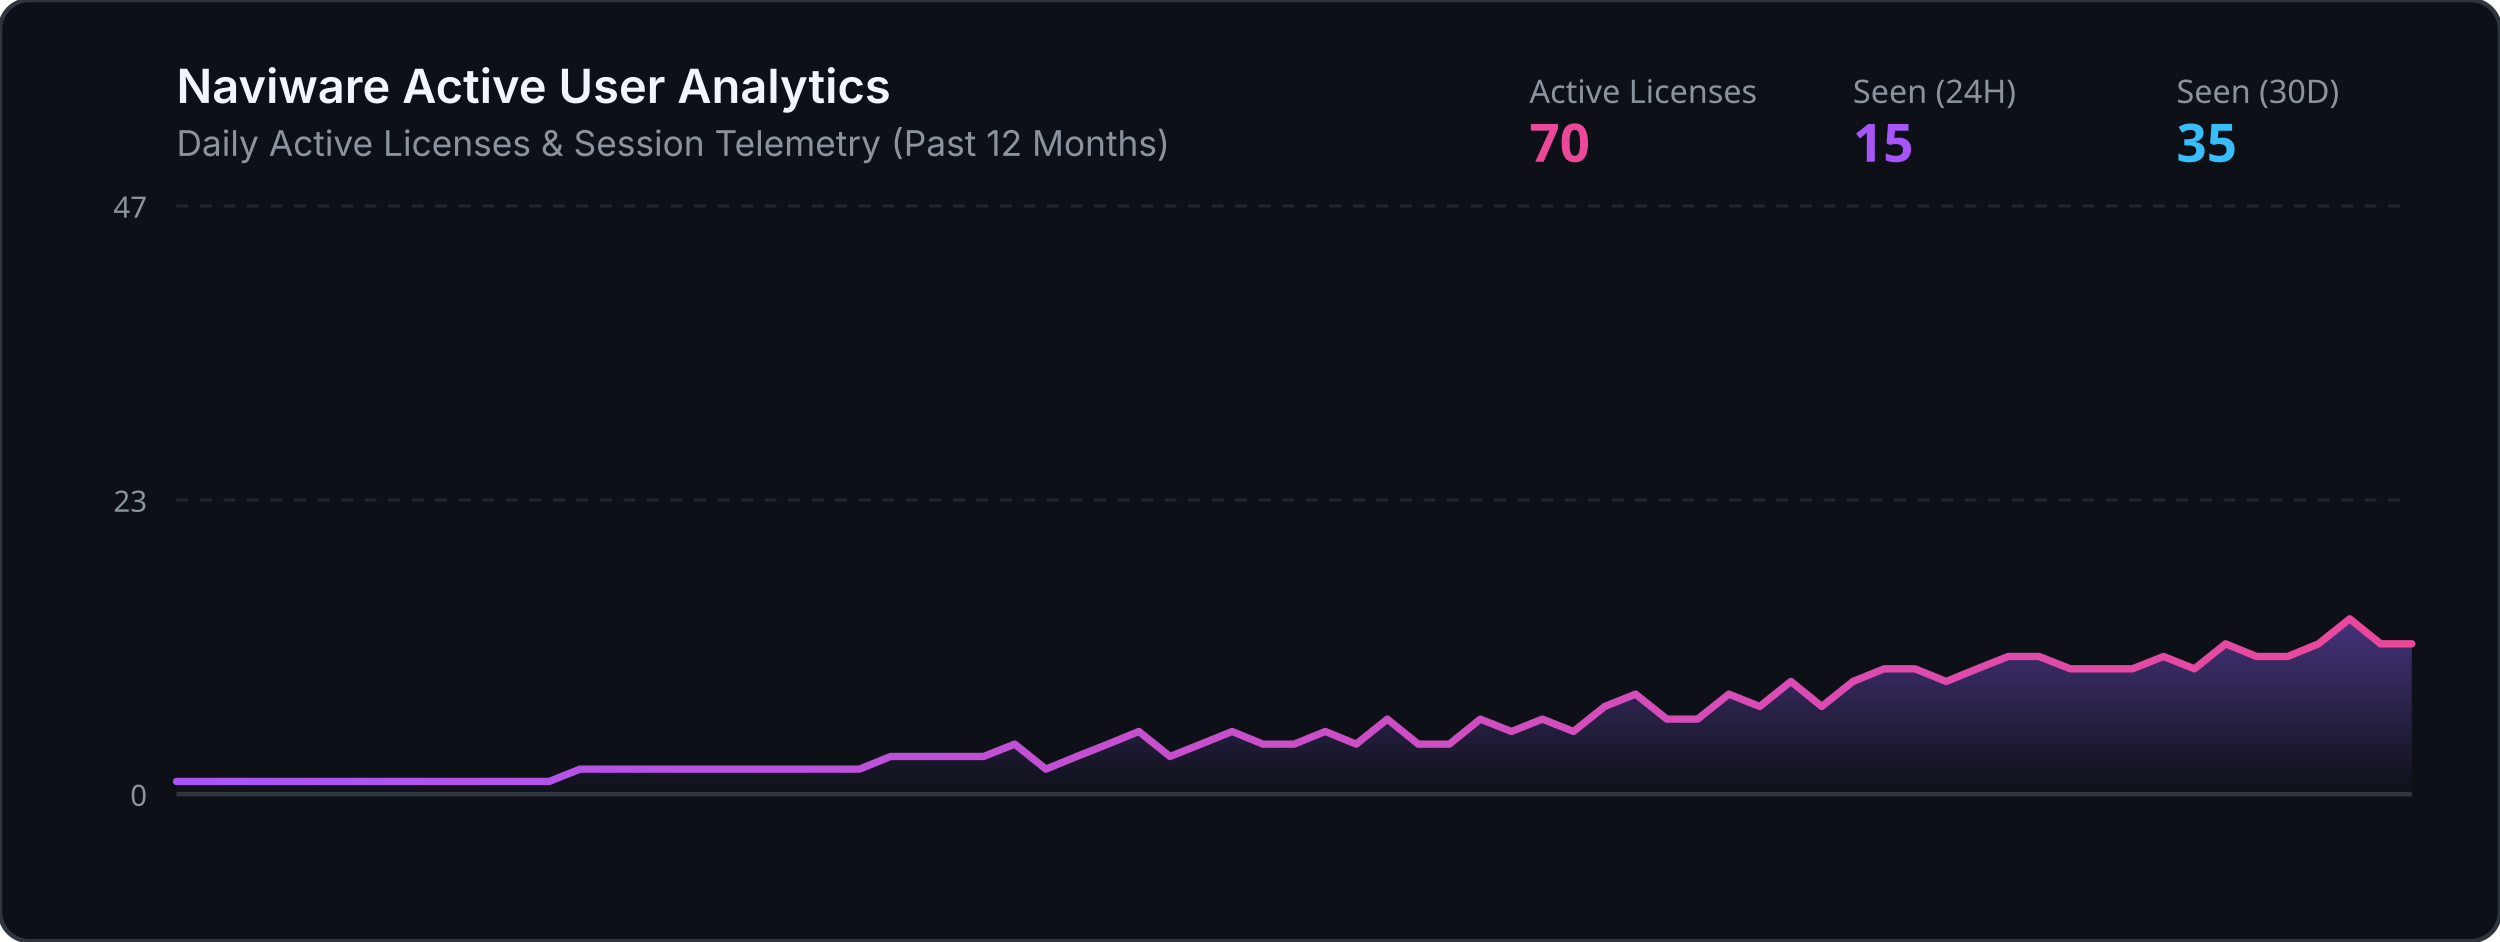
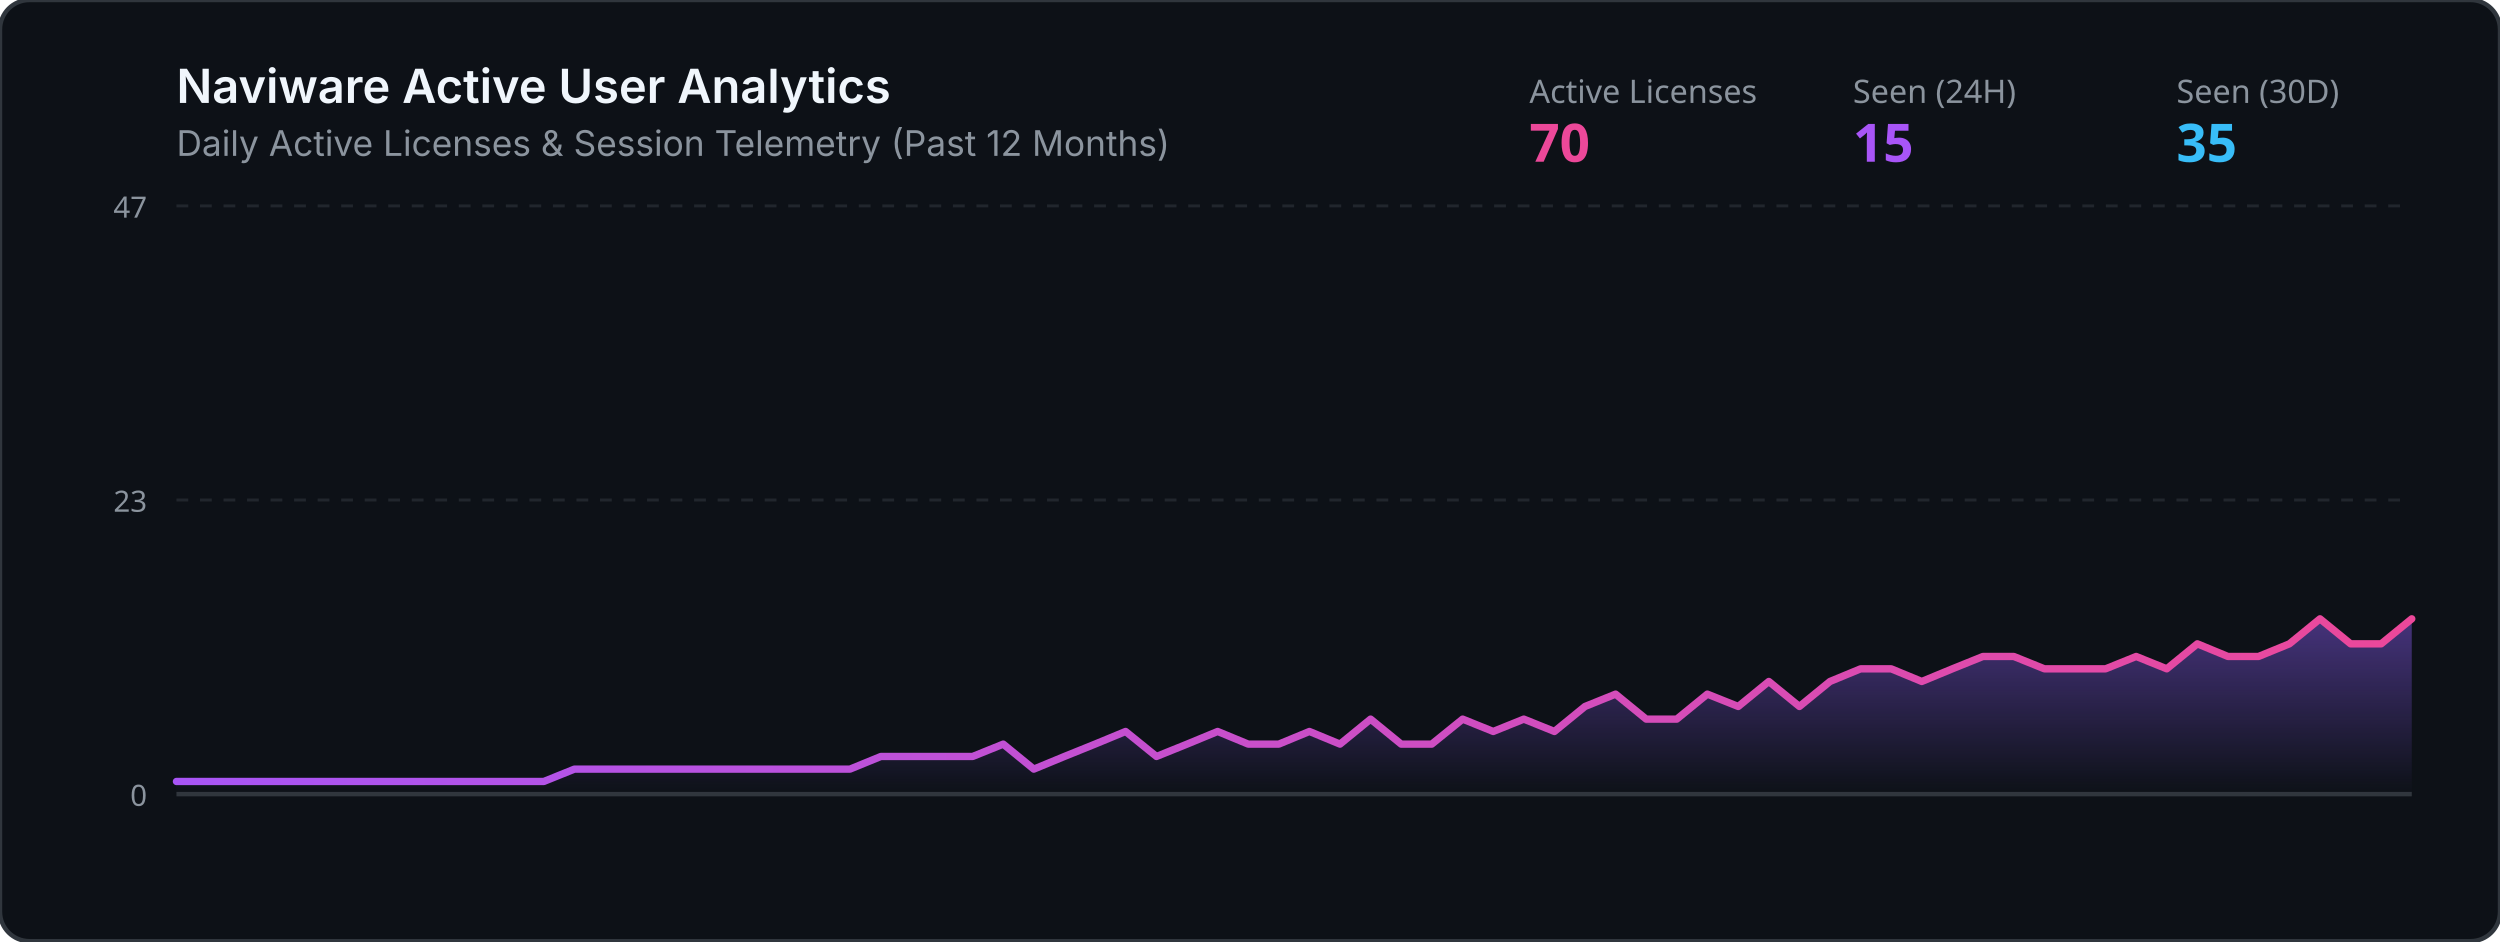
<svg xmlns="http://www.w3.org/2000/svg" viewBox="0 0 850 320" width="100%" height="320">
  <defs>
    <linearGradient id="grad" x1="0%" y1="0%" x2="0%" y2="100%">
      <stop offset="0%" stop-color="#8b5cf6" stop-opacity="0.45" />
      <stop offset="100%" stop-color="#8b5cf6" stop-opacity="0.0" />
    </linearGradient>
    <linearGradient id="lineGrad" x1="0%" y1="0%" x2="100%" y2="0%">
      <stop offset="0%" stop-color="#a855f7" />
      <stop offset="100%" stop-color="#ec4899" />
    </linearGradient>
  </defs>
  <rect width="850" height="320" rx="10" fill="#0d1117" stroke="#30363d" stroke-width="1.5" />
  <text x="60" y="35" fill="#f0f6fc" font-family="-apple-system,BlinkMacSystemFont,Segoe UI,sans-serif" font-size="16" font-weight="600">Naviware Active User Analytics</text>
  <text x="60" y="53" fill="#8b949e" font-family="-apple-system,BlinkMacSystemFont,Segoe UI,sans-serif" font-size="12">Daily Active Licenses &amp; Session Telemetry (Past 12 Months)</text>
  <text x="520" y="35" fill="#8b949e" font-family="sans-serif" font-size="11">Active Licenses</text>
  <text x="520" y="55" fill="#ec4899" font-family="sans-serif" font-size="18" font-weight="bold">70</text>
  <text x="630" y="35" fill="#8b949e" font-family="sans-serif" font-size="11">Seen (24H)</text>
  <text x="630" y="55" fill="#a855f7" font-family="sans-serif" font-size="18" font-weight="bold">15</text>
  <text x="740" y="35" fill="#8b949e" font-family="sans-serif" font-size="11">Seen (30D)</text>
  <text x="740" y="55" fill="#38bdf8" font-family="sans-serif" font-size="18" font-weight="bold">35</text>
  <line x1="60" y1="70" x2="820" y2="70" stroke="#21262d" stroke-width="1" stroke-dasharray="4" />
  <line x1="60" y1="170.0" x2="820" y2="170.0" stroke="#21262d" stroke-width="1" stroke-dasharray="4" />
  <line x1="60" y1="270" x2="820" y2="270" stroke="#30363d" stroke-width="1.5" />
  <text x="50" y="74" fill="#8b949e" font-family="sans-serif" font-size="10" text-anchor="end">47</text>
  <text x="50" y="174.0" fill="#8b949e" font-family="sans-serif" font-size="10" text-anchor="end">23</text>
  <text x="50" y="274" fill="#8b949e" font-family="sans-serif" font-size="10" text-anchor="end">0</text>
-   <polygon points="60,270 60.0,265.7 70.6,265.7 81.1,265.7 91.7,265.7 102.2,265.7 112.8,265.7 123.3,265.7 133.9,265.7 144.4,265.7 155.0,265.7 165.6,265.7 176.1,265.7 186.7,265.7 197.2,261.5 207.8,261.5 218.3,261.5 228.9,261.5 239.4,261.5 250.0,261.5 260.6,261.5 271.1,261.5 281.7,261.5 292.2,261.5 302.8,257.2 313.3,257.2 323.9,257.2 334.4,257.2 345.0,253.0 355.6,261.5 366.1,257.2 376.7,253.0 387.2,248.7 397.8,257.2 408.3,253.0 418.9,248.7 429.4,253.0 440.0,253.0 450.6,248.7 461.1,253.0 471.7,244.5 482.2,253.0 492.8,253.0 503.3,244.5 513.9,248.7 524.4,244.5 535.0,248.7 545.6,240.2 556.1,236.0 566.7,244.5 577.2,244.5 587.8,236.0 598.3,240.2 608.9,231.7 619.4,240.2 630.0,231.7 640.6,227.4 651.1,227.4 661.7,231.7 672.2,227.4 682.8,223.2 693.3,223.2 703.9,227.4 714.4,227.4 725.0,227.4 735.6,223.2 746.1,227.4 756.7,218.9 767.2,223.2 777.8,223.2 788.3,218.9 798.9,210.4 809.4,218.9 820.0,218.9 820,270" fill="url(#grad)" />
-   <polyline points="60.0,265.7 70.6,265.7 81.1,265.7 91.7,265.7 102.2,265.7 112.8,265.7 123.3,265.7 133.9,265.7 144.4,265.7 155.0,265.7 165.6,265.7 176.1,265.7 186.7,265.7 197.2,261.5 207.8,261.5 218.3,261.5 228.9,261.5 239.4,261.5 250.0,261.5 260.6,261.5 271.1,261.5 281.7,261.5 292.2,261.5 302.8,257.2 313.3,257.2 323.9,257.2 334.4,257.2 345.0,253.0 355.6,261.5 366.1,257.2 376.7,253.0 387.2,248.7 397.8,257.2 408.3,253.0 418.9,248.7 429.4,253.0 440.0,253.0 450.6,248.7 461.1,253.0 471.7,244.5 482.2,253.0 492.8,253.0 503.3,244.5 513.9,248.7 524.4,244.5 535.0,248.7 545.6,240.2 556.1,236.0 566.7,244.5 577.2,244.5 587.8,236.0 598.3,240.2 608.9,231.7 619.4,240.2 630.0,231.7 640.6,227.4 651.1,227.4 661.7,231.7 672.2,227.4 682.8,223.2 693.3,223.2 703.9,227.4 714.4,227.4 725.0,227.4 735.6,223.2 746.1,227.4 756.7,218.9 767.2,223.2 777.8,223.2 788.3,218.9 798.9,210.4 809.4,218.9 820.0,218.9" fill="none" stroke="url(#lineGrad)" stroke-width="2.5" stroke-linecap="round" stroke-linejoin="round" />
+   <polygon points="60,270 60.0,265.7 70.4,265.7 80.8,265.7 91.2,265.7 101.6,265.7 112.1,265.7 122.5,265.7 132.9,265.7 143.3,265.7 153.7,265.7 164.1,265.7 174.5,265.7 184.9,265.7 195.3,261.5 205.8,261.5 216.2,261.5 226.6,261.5 237.0,261.5 247.4,261.5 257.8,261.5 268.2,261.5 278.6,261.5 289.0,261.5 299.5,257.2 309.9,257.2 320.3,257.2 330.7,257.2 341.1,253.0 351.5,261.5 361.9,257.2 372.3,253.0 382.7,248.7 393.2,257.2 403.6,253.0 414.0,248.7 424.4,253.0 434.8,253.0 445.2,248.7 455.6,253.0 466.0,244.5 476.4,253.0 486.8,253.0 497.3,244.5 507.7,248.7 518.1,244.5 528.5,248.7 538.9,240.2 549.3,236.0 559.7,244.5 570.1,244.5 580.5,236.0 591.0,240.2 601.4,231.7 611.8,240.2 622.2,231.7 632.6,227.4 643.0,227.4 653.4,231.7 663.8,227.4 674.2,223.2 684.7,223.2 695.1,227.4 705.5,227.4 715.9,227.4 726.3,223.2 736.7,227.4 747.1,218.9 757.5,223.2 767.9,223.2 778.4,218.9 788.8,210.4 799.2,218.9 809.6,218.9 820.0,210.4 820,270" fill="url(#grad)" />
+   <polyline points="60.0,265.7 70.4,265.7 80.8,265.7 91.2,265.7 101.6,265.7 112.1,265.7 122.5,265.7 132.9,265.7 143.3,265.7 153.7,265.7 164.1,265.7 174.5,265.7 184.9,265.7 195.3,261.5 205.8,261.5 216.2,261.5 226.6,261.5 237.0,261.5 247.4,261.5 257.8,261.5 268.2,261.5 278.6,261.5 289.0,261.5 299.5,257.2 309.9,257.2 320.3,257.2 330.7,257.2 341.1,253.0 351.5,261.5 361.9,257.2 372.3,253.0 382.7,248.7 393.2,257.2 403.6,253.0 414.0,248.7 424.4,253.0 434.8,253.0 445.2,248.7 455.6,253.0 466.0,244.5 476.4,253.0 486.8,253.0 497.3,244.5 507.7,248.7 518.1,244.5 528.5,248.7 538.9,240.2 549.3,236.0 559.7,244.5 570.1,244.5 580.5,236.0 591.0,240.2 601.4,231.7 611.8,240.2 622.2,231.7 632.6,227.4 643.0,227.4 653.4,231.7 663.8,227.4 674.2,223.2 684.7,223.2 695.1,227.4 705.5,227.4 715.9,227.4 726.3,223.2 736.7,227.4 747.1,218.9 757.5,223.2 767.9,223.2 778.4,218.9 788.8,210.4 799.2,218.9 809.6,218.9 820.0,210.4" fill="none" stroke="url(#lineGrad)" stroke-width="2.5" stroke-linecap="round" stroke-linejoin="round" />
</svg>
